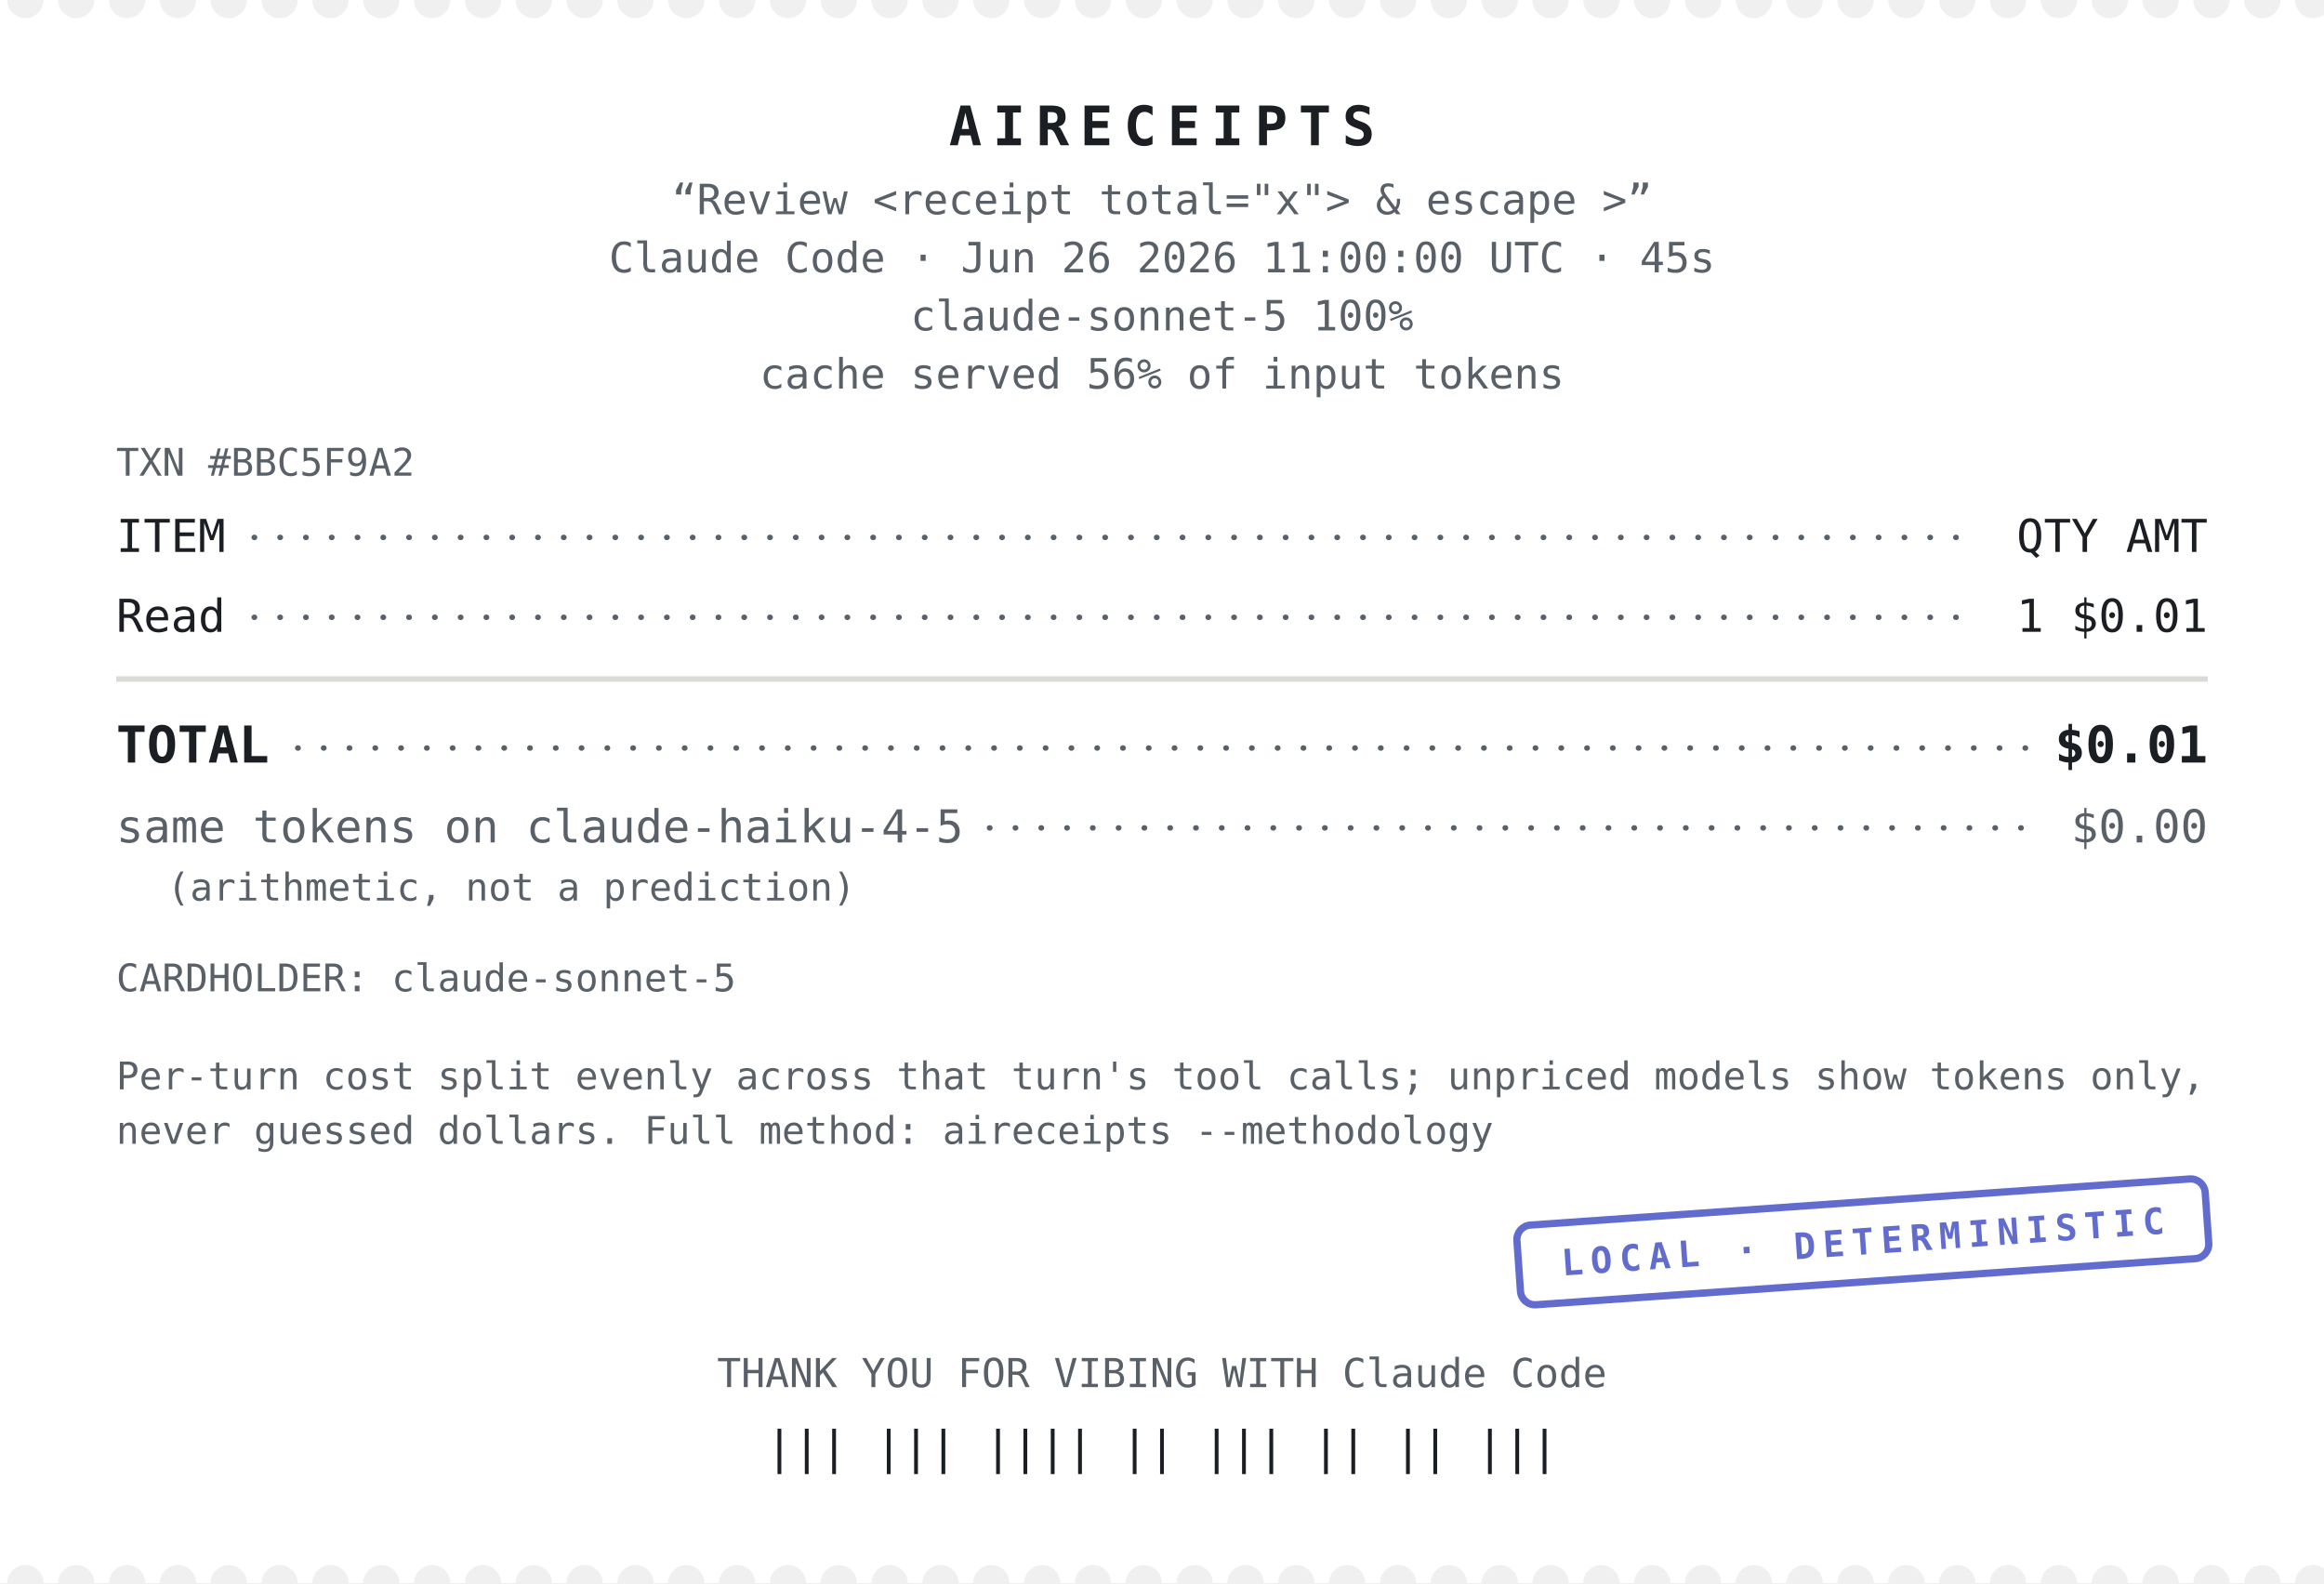
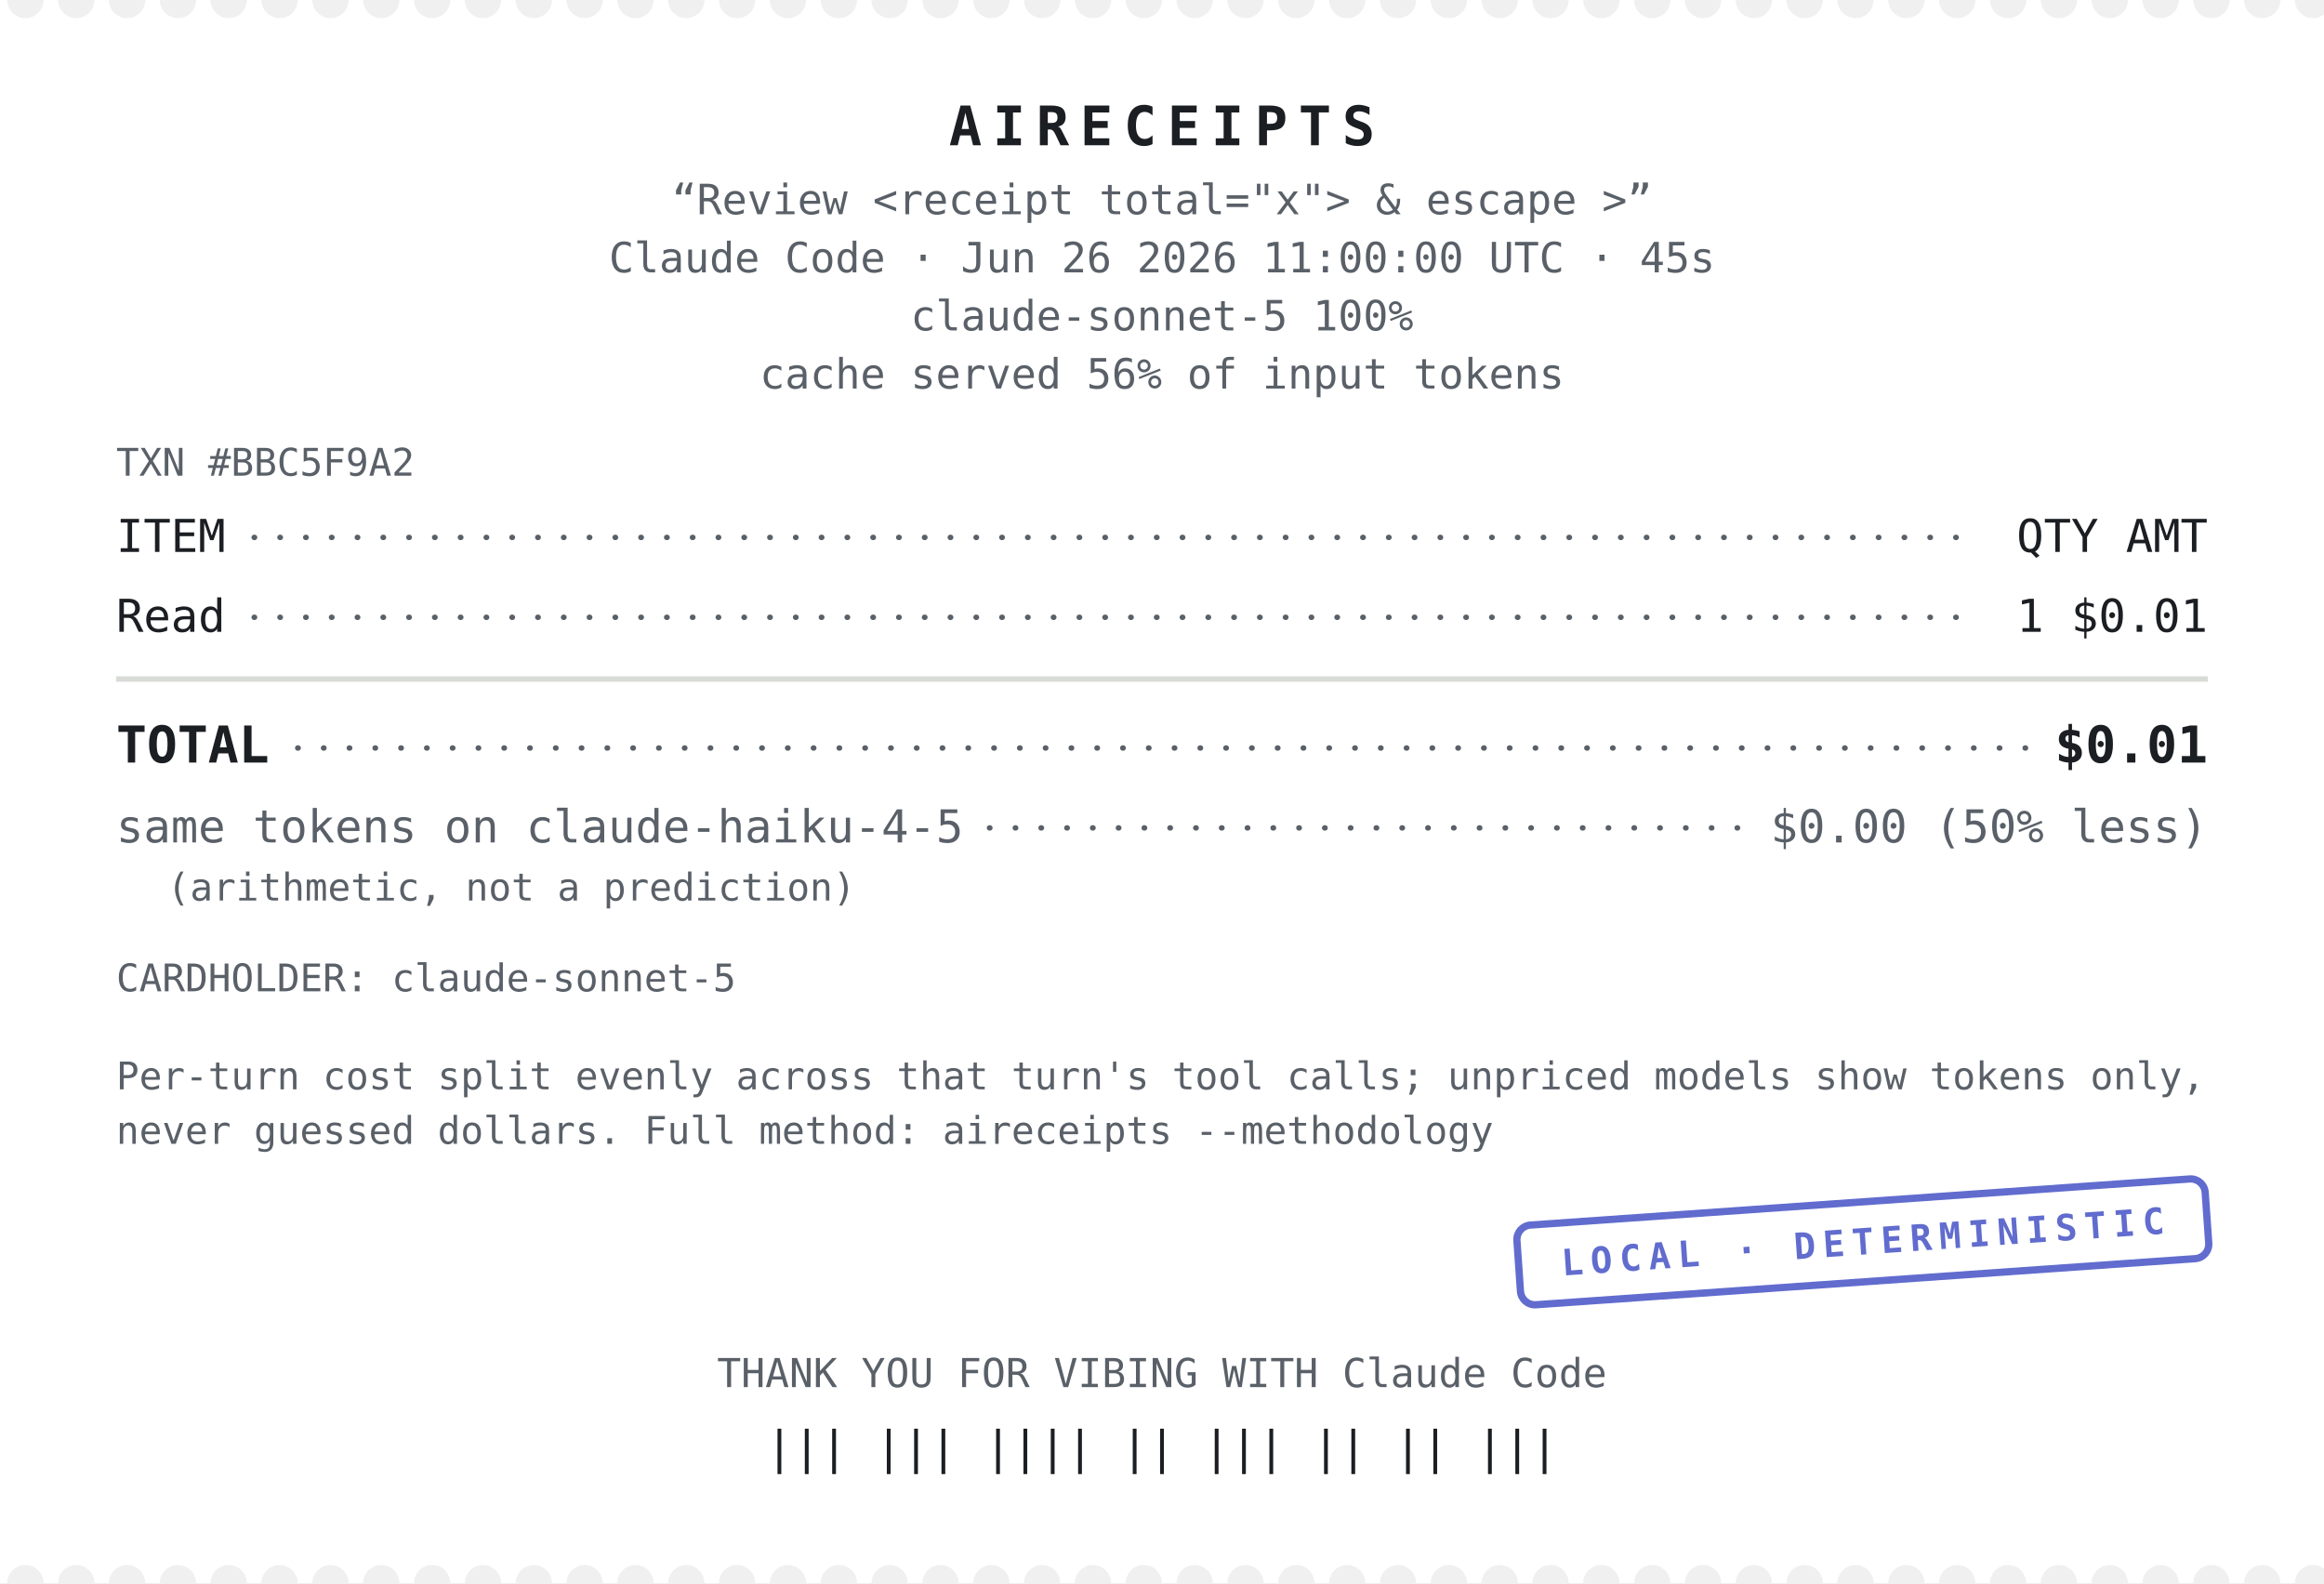
<svg xmlns="http://www.w3.org/2000/svg" width="640" height="436" viewBox="0 0 640 436" font-family="&quot;SF Mono&quot;,&quot;Cascadia Code&quot;,&quot;JetBrains Mono&quot;,Menlo,Consolas,monospace" role="img" aria-label="aireceipts cost receipt">
  <g transform="translate(0 0)">
    <defs>
      <mask id="perf-0" maskUnits="userSpaceOnUse" x="-5" y="-5" width="650" height="446">
        <rect x="0" y="0" width="640" height="436" fill="#FFFFFF" />
        <g class="perf-top">
          <circle cx="7" cy="0" r="5" fill="#000000" />
          <circle cx="21" cy="0" r="5" fill="#000000" />
          <circle cx="35" cy="0" r="5" fill="#000000" />
          <circle cx="49" cy="0" r="5" fill="#000000" />
          <circle cx="63" cy="0" r="5" fill="#000000" />
          <circle cx="77" cy="0" r="5" fill="#000000" />
          <circle cx="91" cy="0" r="5" fill="#000000" />
          <circle cx="105" cy="0" r="5" fill="#000000" />
          <circle cx="119" cy="0" r="5" fill="#000000" />
          <circle cx="133" cy="0" r="5" fill="#000000" />
          <circle cx="147" cy="0" r="5" fill="#000000" />
          <circle cx="161" cy="0" r="5" fill="#000000" />
          <circle cx="175" cy="0" r="5" fill="#000000" />
          <circle cx="189" cy="0" r="5" fill="#000000" />
          <circle cx="203" cy="0" r="5" fill="#000000" />
          <circle cx="217" cy="0" r="5" fill="#000000" />
          <circle cx="231" cy="0" r="5" fill="#000000" />
          <circle cx="245" cy="0" r="5" fill="#000000" />
          <circle cx="259" cy="0" r="5" fill="#000000" />
          <circle cx="273" cy="0" r="5" fill="#000000" />
          <circle cx="287" cy="0" r="5" fill="#000000" />
          <circle cx="301" cy="0" r="5" fill="#000000" />
          <circle cx="315" cy="0" r="5" fill="#000000" />
          <circle cx="329" cy="0" r="5" fill="#000000" />
          <circle cx="343" cy="0" r="5" fill="#000000" />
          <circle cx="357" cy="0" r="5" fill="#000000" />
          <circle cx="371" cy="0" r="5" fill="#000000" />
          <circle cx="385" cy="0" r="5" fill="#000000" />
          <circle cx="399" cy="0" r="5" fill="#000000" />
          <circle cx="413" cy="0" r="5" fill="#000000" />
          <circle cx="427" cy="0" r="5" fill="#000000" />
          <circle cx="441" cy="0" r="5" fill="#000000" />
          <circle cx="455" cy="0" r="5" fill="#000000" />
          <circle cx="469" cy="0" r="5" fill="#000000" />
          <circle cx="483" cy="0" r="5" fill="#000000" />
          <circle cx="497" cy="0" r="5" fill="#000000" />
          <circle cx="511" cy="0" r="5" fill="#000000" />
          <circle cx="525" cy="0" r="5" fill="#000000" />
          <circle cx="539" cy="0" r="5" fill="#000000" />
          <circle cx="553" cy="0" r="5" fill="#000000" />
          <circle cx="567" cy="0" r="5" fill="#000000" />
          <circle cx="581" cy="0" r="5" fill="#000000" />
          <circle cx="595" cy="0" r="5" fill="#000000" />
          <circle cx="609" cy="0" r="5" fill="#000000" />
          <circle cx="623" cy="0" r="5" fill="#000000" />
          <circle cx="637" cy="0" r="5" fill="#000000" />
        </g>
        <g class="perf-bottom">
          <circle cx="7" cy="436" r="5" fill="#000000" />
          <circle cx="21" cy="436" r="5" fill="#000000" />
          <circle cx="35" cy="436" r="5" fill="#000000" />
          <circle cx="49" cy="436" r="5" fill="#000000" />
          <circle cx="63" cy="436" r="5" fill="#000000" />
          <circle cx="77" cy="436" r="5" fill="#000000" />
          <circle cx="91" cy="436" r="5" fill="#000000" />
          <circle cx="105" cy="436" r="5" fill="#000000" />
          <circle cx="119" cy="436" r="5" fill="#000000" />
          <circle cx="133" cy="436" r="5" fill="#000000" />
          <circle cx="147" cy="436" r="5" fill="#000000" />
          <circle cx="161" cy="436" r="5" fill="#000000" />
          <circle cx="175" cy="436" r="5" fill="#000000" />
          <circle cx="189" cy="436" r="5" fill="#000000" />
          <circle cx="203" cy="436" r="5" fill="#000000" />
          <circle cx="217" cy="436" r="5" fill="#000000" />
          <circle cx="231" cy="436" r="5" fill="#000000" />
          <circle cx="245" cy="436" r="5" fill="#000000" />
          <circle cx="259" cy="436" r="5" fill="#000000" />
          <circle cx="273" cy="436" r="5" fill="#000000" />
          <circle cx="287" cy="436" r="5" fill="#000000" />
          <circle cx="301" cy="436" r="5" fill="#000000" />
          <circle cx="315" cy="436" r="5" fill="#000000" />
          <circle cx="329" cy="436" r="5" fill="#000000" />
          <circle cx="343" cy="436" r="5" fill="#000000" />
          <circle cx="357" cy="436" r="5" fill="#000000" />
          <circle cx="371" cy="436" r="5" fill="#000000" />
          <circle cx="385" cy="436" r="5" fill="#000000" />
          <circle cx="399" cy="436" r="5" fill="#000000" />
          <circle cx="413" cy="436" r="5" fill="#000000" />
          <circle cx="427" cy="436" r="5" fill="#000000" />
          <circle cx="441" cy="436" r="5" fill="#000000" />
          <circle cx="455" cy="436" r="5" fill="#000000" />
          <circle cx="469" cy="436" r="5" fill="#000000" />
          <circle cx="483" cy="436" r="5" fill="#000000" />
          <circle cx="497" cy="436" r="5" fill="#000000" />
          <circle cx="511" cy="436" r="5" fill="#000000" />
          <circle cx="525" cy="436" r="5" fill="#000000" />
          <circle cx="539" cy="436" r="5" fill="#000000" />
          <circle cx="553" cy="436" r="5" fill="#000000" />
          <circle cx="567" cy="436" r="5" fill="#000000" />
          <circle cx="581" cy="436" r="5" fill="#000000" />
          <circle cx="595" cy="436" r="5" fill="#000000" />
          <circle cx="609" cy="436" r="5" fill="#000000" />
          <circle cx="623" cy="436" r="5" fill="#000000" />
          <circle cx="637" cy="436" r="5" fill="#000000" />
        </g>
      </mask>
    </defs>
    <rect x="0" y="0" width="640" height="436" fill="#FFFFFF" mask="url(#perf-0)" />
    <text x="320" y="40" font-size="15" fill="#1B1E22" text-anchor="middle" font-weight="700" letter-spacing="3">AIRECEIPTS</text>
    <text x="320" y="59" font-size="11.5" fill="#5A6068" text-anchor="middle">“Review &lt;receipt total="x"&gt; &amp; escape &gt;”</text>
    <text x="320" y="75" font-size="11.5" fill="#5A6068" text-anchor="middle">Claude Code · Jun 26 2026 11:00:00 UTC · 45s</text>
    <text x="320" y="91" font-size="11.5" fill="#5A6068" text-anchor="middle">claude-sonnet-5 100%</text>
    <text x="320" y="107" font-size="11.5" fill="#5A6068" text-anchor="middle">cache served 56% of input tokens</text>
    <text x="32" y="131" font-size="10.5" fill="#5A6068" text-anchor="start">TXN #BBC5F9A2</text>
    <text x="32" y="152" font-size="12.5" fill="#1B1E22" text-anchor="start">ITEM</text>
    <text x="608" y="152" font-size="12.5" fill="#1B1E22" text-anchor="end">QTY  AMT</text>
    <line x1="70" y1="148" x2="540" y2="148" stroke="#5A6068" stroke-width="1.5" stroke-linecap="round" stroke-dasharray="0.1 7" />
    <text x="32" y="174" font-size="12.5" fill="#1B1E22" text-anchor="start">Read</text>
    <text x="608" y="174" font-size="12.5" fill="#1B1E22" text-anchor="end">1  $0.01</text>
    <line x1="70" y1="170" x2="540" y2="170" stroke="#5A6068" stroke-width="1.5" stroke-linecap="round" stroke-dasharray="0.1 7" />
    <line x1="32" y1="187" x2="608" y2="187" stroke="#D8DBD6" stroke-width="1.5" />
    <text x="32" y="210" font-size="14" fill="#1B1E22" text-anchor="start" font-weight="700">TOTAL</text>
    <text x="608" y="210" font-size="14" fill="#1B1E22" text-anchor="end" font-weight="700">$0.01</text>
    <line x1="82" y1="206" x2="558" y2="206" stroke="#5A6068" stroke-width="1.5" stroke-linecap="round" stroke-dasharray="0.1 7" />
    <text x="32" y="232" font-size="12.5" fill="#5A6068" text-anchor="start" font-weight="400">same tokens on claude-haiku-4-5</text>
-     <text x="608" y="232" font-size="12.5" fill="#5A6068" text-anchor="end" font-weight="400">$0.00</text>
-     <line x1="272.5" y1="228" x2="562.5" y2="228" stroke="#5A6068" stroke-width="1.5" stroke-linecap="round" stroke-dasharray="0.1 7" />
+     <text x="608" y="232" font-size="12.5" fill="#5A6068" text-anchor="end" font-weight="400">$0.00 (50% less)</text>
+     <line x1="272.5" y1="228" x2="480" y2="228" stroke="#5A6068" stroke-width="1.5" stroke-linecap="round" stroke-dasharray="0.1 7" />
    <text x="46" y="248" font-size="10.5" fill="#5A6068" text-anchor="start">(arithmetic, not a prediction)</text>
    <text x="32" y="273" font-size="10.5" fill="#5A6068" text-anchor="start">CARDHOLDER: claude-sonnet-5</text>
    <text x="32" y="300" font-size="10.5" fill="#5A6068" text-anchor="start">Per-turn cost split evenly across that turn's tool calls; unpriced models show tokens only,</text>
    <text x="32" y="315" font-size="10.5" fill="#5A6068" text-anchor="start">never guessed dollars. Full method: aireceipts --methodology</text>
    <g class="stamp" opacity="0.8" transform="rotate(-4 513 342)">
      <rect x="418" y="331" width="190" height="22" rx="4" fill="none" stroke="#3947C2" stroke-width="2" />
      <text x="513" y="345.5" font-size="10" fill="#3947C2" text-anchor="middle" font-weight="700" letter-spacing="2">LOCAL · DETERMINISTIC</text>
    </g>
    <text x="320" y="382" font-size="11" fill="#5A6068" text-anchor="middle">THANK YOU FOR VIBING WITH Claude Code</text>
    <text x="320" y="403" font-size="12.5" fill="#1B1E22" text-anchor="middle">||| ||| |||| || ||| || || |||</text>
  </g>
</svg>
